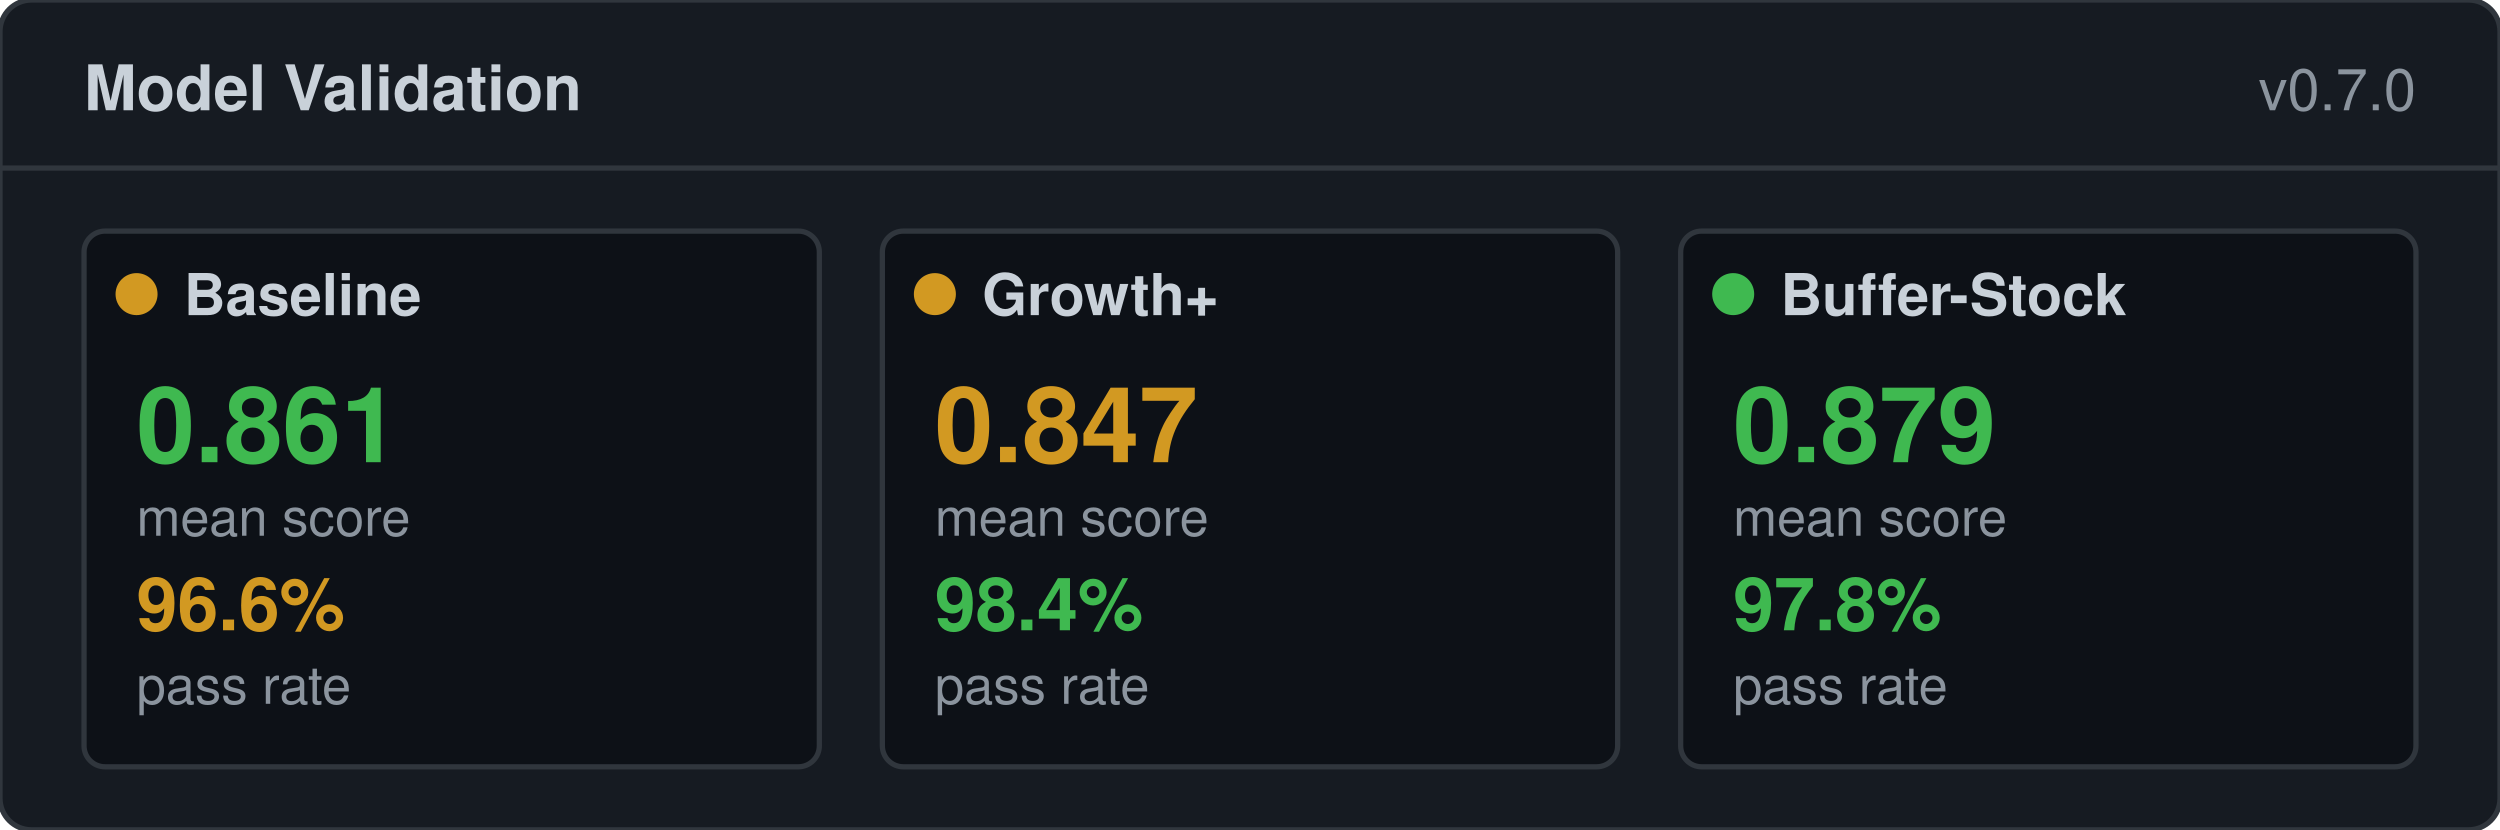
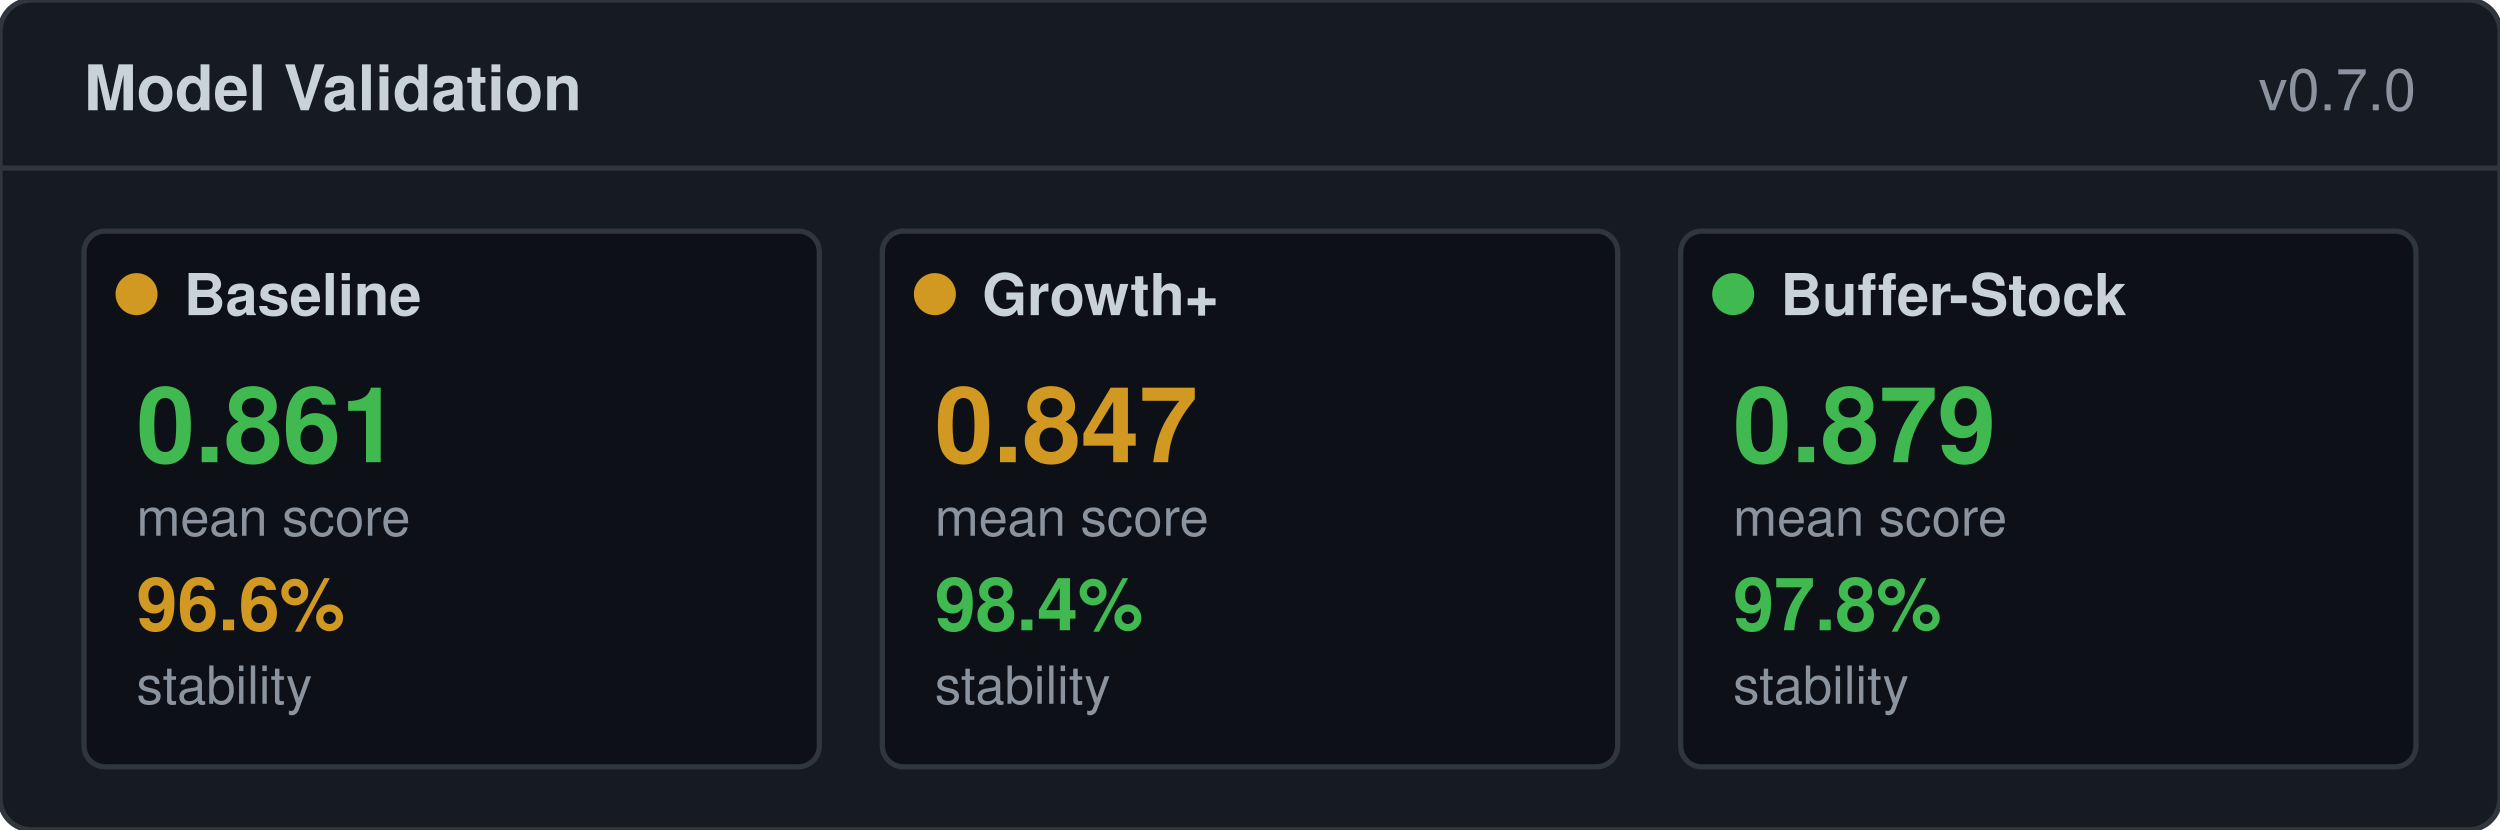
<svg xmlns="http://www.w3.org/2000/svg" width="476" height="158" viewBox="0 0 476 158">
  <rect width="476" height="158" rx="6" fill="#161b22" stroke="#30363d" />
  <text x="16" y="21" fill="#c9d1d9" font-size="12" font-weight="600" font-family="-apple-system,BlinkMacSystemFont,'Segoe UI',Helvetica,Arial,sans-serif">Model Validation</text>
  <text x="460" y="21" fill="#8b949e" font-size="11" text-anchor="end" font-family="-apple-system,BlinkMacSystemFont,'Segoe UI',Helvetica,Arial,sans-serif">v0.7.0</text>
  <line x1="0" y1="32" x2="476" y2="32" stroke="#30363d" />
  <rect x="16" y="44" width="140" height="102" rx="4" fill="#0d1117" stroke="#30363d" />
  <circle cx="26" cy="56" r="4" fill="#d29922" />
  <text x="35" y="60" fill="#c9d1d9" font-size="11" font-weight="600" font-family="-apple-system,BlinkMacSystemFont,'Segoe UI',Helvetica,Arial,sans-serif">Baseline</text>
  <text x="26" y="88" fill="#3fb950" font-size="20" font-weight="700" font-family="-apple-system,BlinkMacSystemFont,'Segoe UI',Helvetica,Arial,sans-serif">0.861</text>
  <text x="26" y="102" fill="#8b949e" font-size="10" font-weight="400" font-family="-apple-system,BlinkMacSystemFont,'Segoe UI',Helvetica,Arial,sans-serif">mean score</text>
  <text x="26" y="120" fill="#d29922" font-size="14" font-weight="600" font-family="-apple-system,BlinkMacSystemFont,'Segoe UI',Helvetica,Arial,sans-serif">96.6%</text>
-   <text x="26" y="134" fill="#8b949e" font-size="10" font-weight="400" font-family="-apple-system,BlinkMacSystemFont,'Segoe UI',Helvetica,Arial,sans-serif">pass rate</text>
+   <text x="26" y="134" fill="#8b949e" font-size="10" font-weight="400" font-family="-apple-system,BlinkMacSystemFont,'Segoe UI',Helvetica,Arial,sans-serif">stability</text>
  <rect x="168" y="44" width="140" height="102" rx="4" fill="#0d1117" stroke="#30363d" />
  <circle cx="178" cy="56" r="4" fill="#d29922" />
  <text x="187" y="60" fill="#c9d1d9" font-size="11" font-weight="600" font-family="-apple-system,BlinkMacSystemFont,'Segoe UI',Helvetica,Arial,sans-serif">Growth+</text>
  <text x="178" y="88" fill="#d29922" font-size="20" font-weight="700" font-family="-apple-system,BlinkMacSystemFont,'Segoe UI',Helvetica,Arial,sans-serif">0.847</text>
  <text x="178" y="102" fill="#8b949e" font-size="10" font-weight="400" font-family="-apple-system,BlinkMacSystemFont,'Segoe UI',Helvetica,Arial,sans-serif">mean score</text>
  <text x="178" y="120" fill="#3fb950" font-size="14" font-weight="600" font-family="-apple-system,BlinkMacSystemFont,'Segoe UI',Helvetica,Arial,sans-serif">98.4%</text>
-   <text x="178" y="134" fill="#8b949e" font-size="10" font-weight="400" font-family="-apple-system,BlinkMacSystemFont,'Segoe UI',Helvetica,Arial,sans-serif">pass rate</text>
+   <text x="178" y="134" fill="#8b949e" font-size="10" font-weight="400" font-family="-apple-system,BlinkMacSystemFont,'Segoe UI',Helvetica,Arial,sans-serif">stability</text>
  <rect x="320" y="44" width="140" height="102" rx="4" fill="#0d1117" stroke="#30363d" />
  <circle cx="330" cy="56" r="4" fill="#3fb950" />
  <text x="339" y="60" fill="#c9d1d9" font-size="11" font-weight="600" font-family="-apple-system,BlinkMacSystemFont,'Segoe UI',Helvetica,Arial,sans-serif">Buffer-Stock</text>
  <text x="330" y="88" fill="#3fb950" font-size="20" font-weight="700" font-family="-apple-system,BlinkMacSystemFont,'Segoe UI',Helvetica,Arial,sans-serif">0.879</text>
  <text x="330" y="102" fill="#8b949e" font-size="10" font-weight="400" font-family="-apple-system,BlinkMacSystemFont,'Segoe UI',Helvetica,Arial,sans-serif">mean score</text>
  <text x="330" y="120" fill="#3fb950" font-size="14" font-weight="600" font-family="-apple-system,BlinkMacSystemFont,'Segoe UI',Helvetica,Arial,sans-serif">97.8%</text>
-   <text x="330" y="134" fill="#8b949e" font-size="10" font-weight="400" font-family="-apple-system,BlinkMacSystemFont,'Segoe UI',Helvetica,Arial,sans-serif">pass rate</text>
+   <text x="330" y="134" fill="#8b949e" font-size="10" font-weight="400" font-family="-apple-system,BlinkMacSystemFont,'Segoe UI',Helvetica,Arial,sans-serif">stability</text>
</svg>
